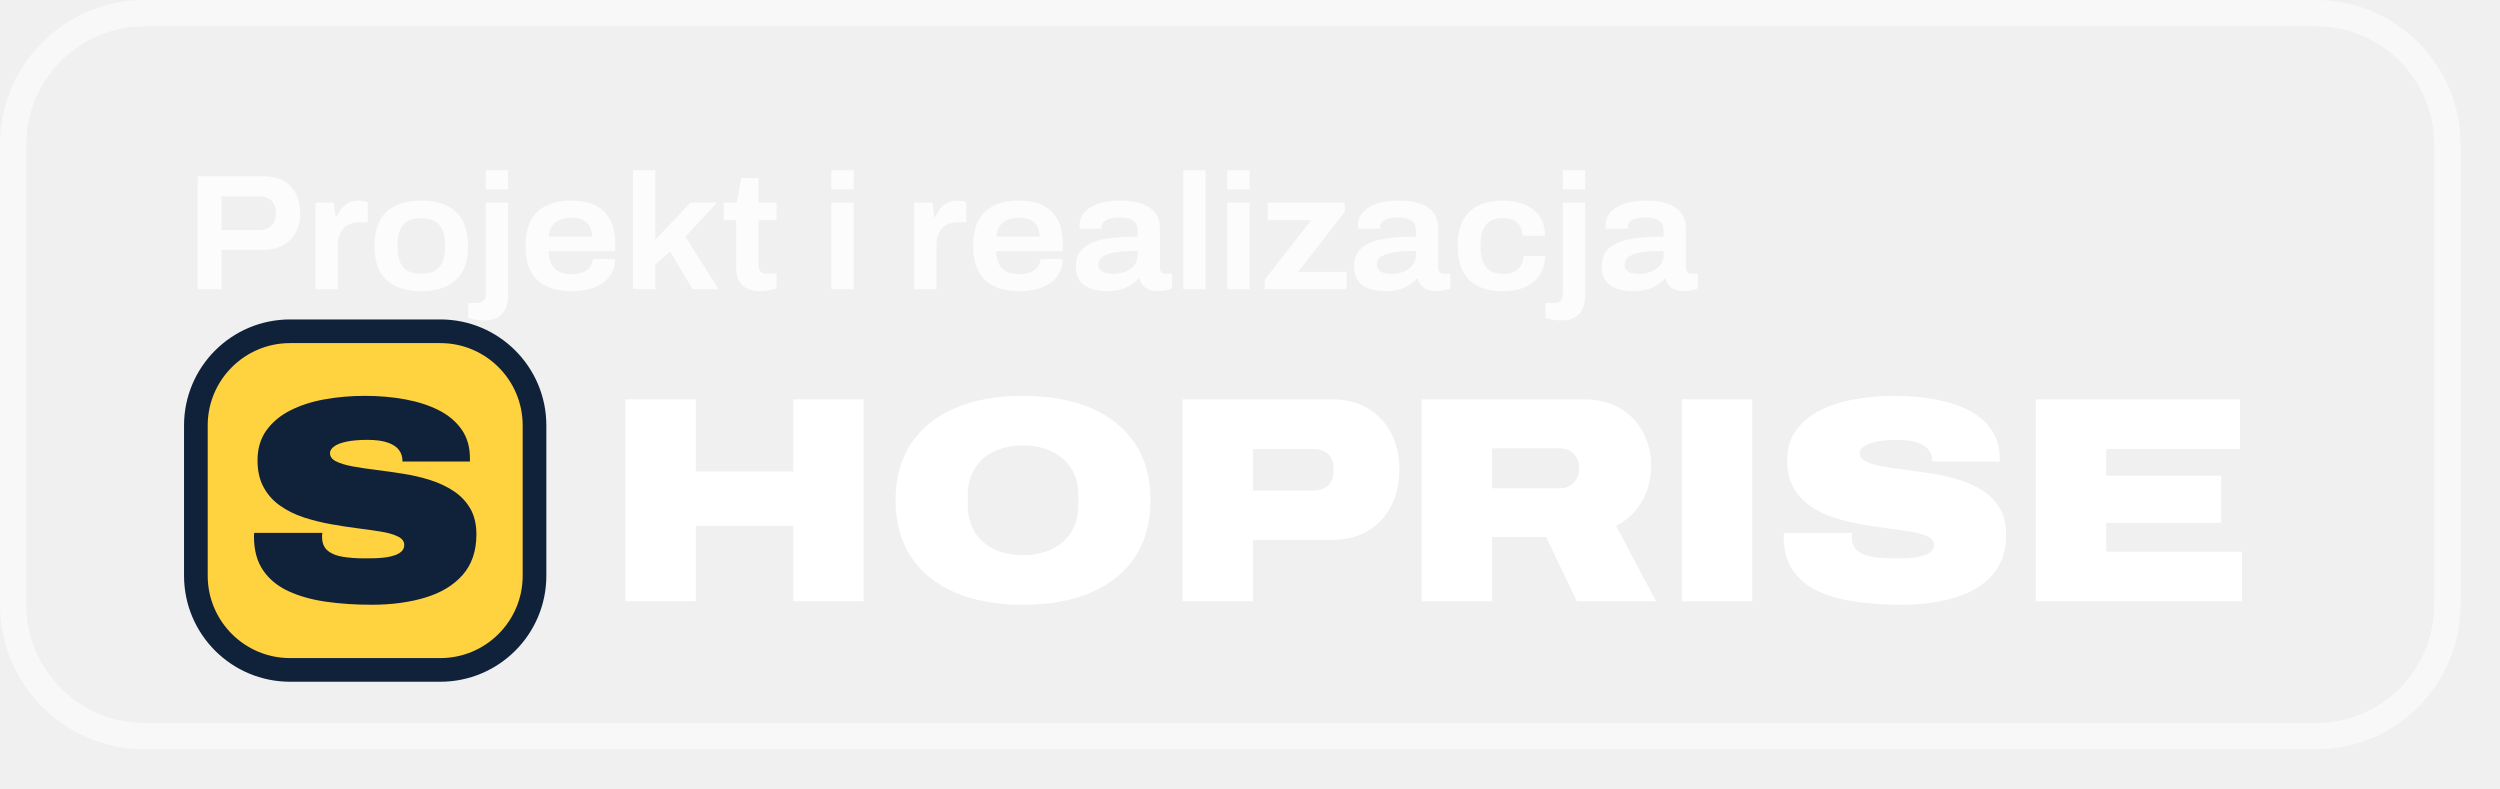
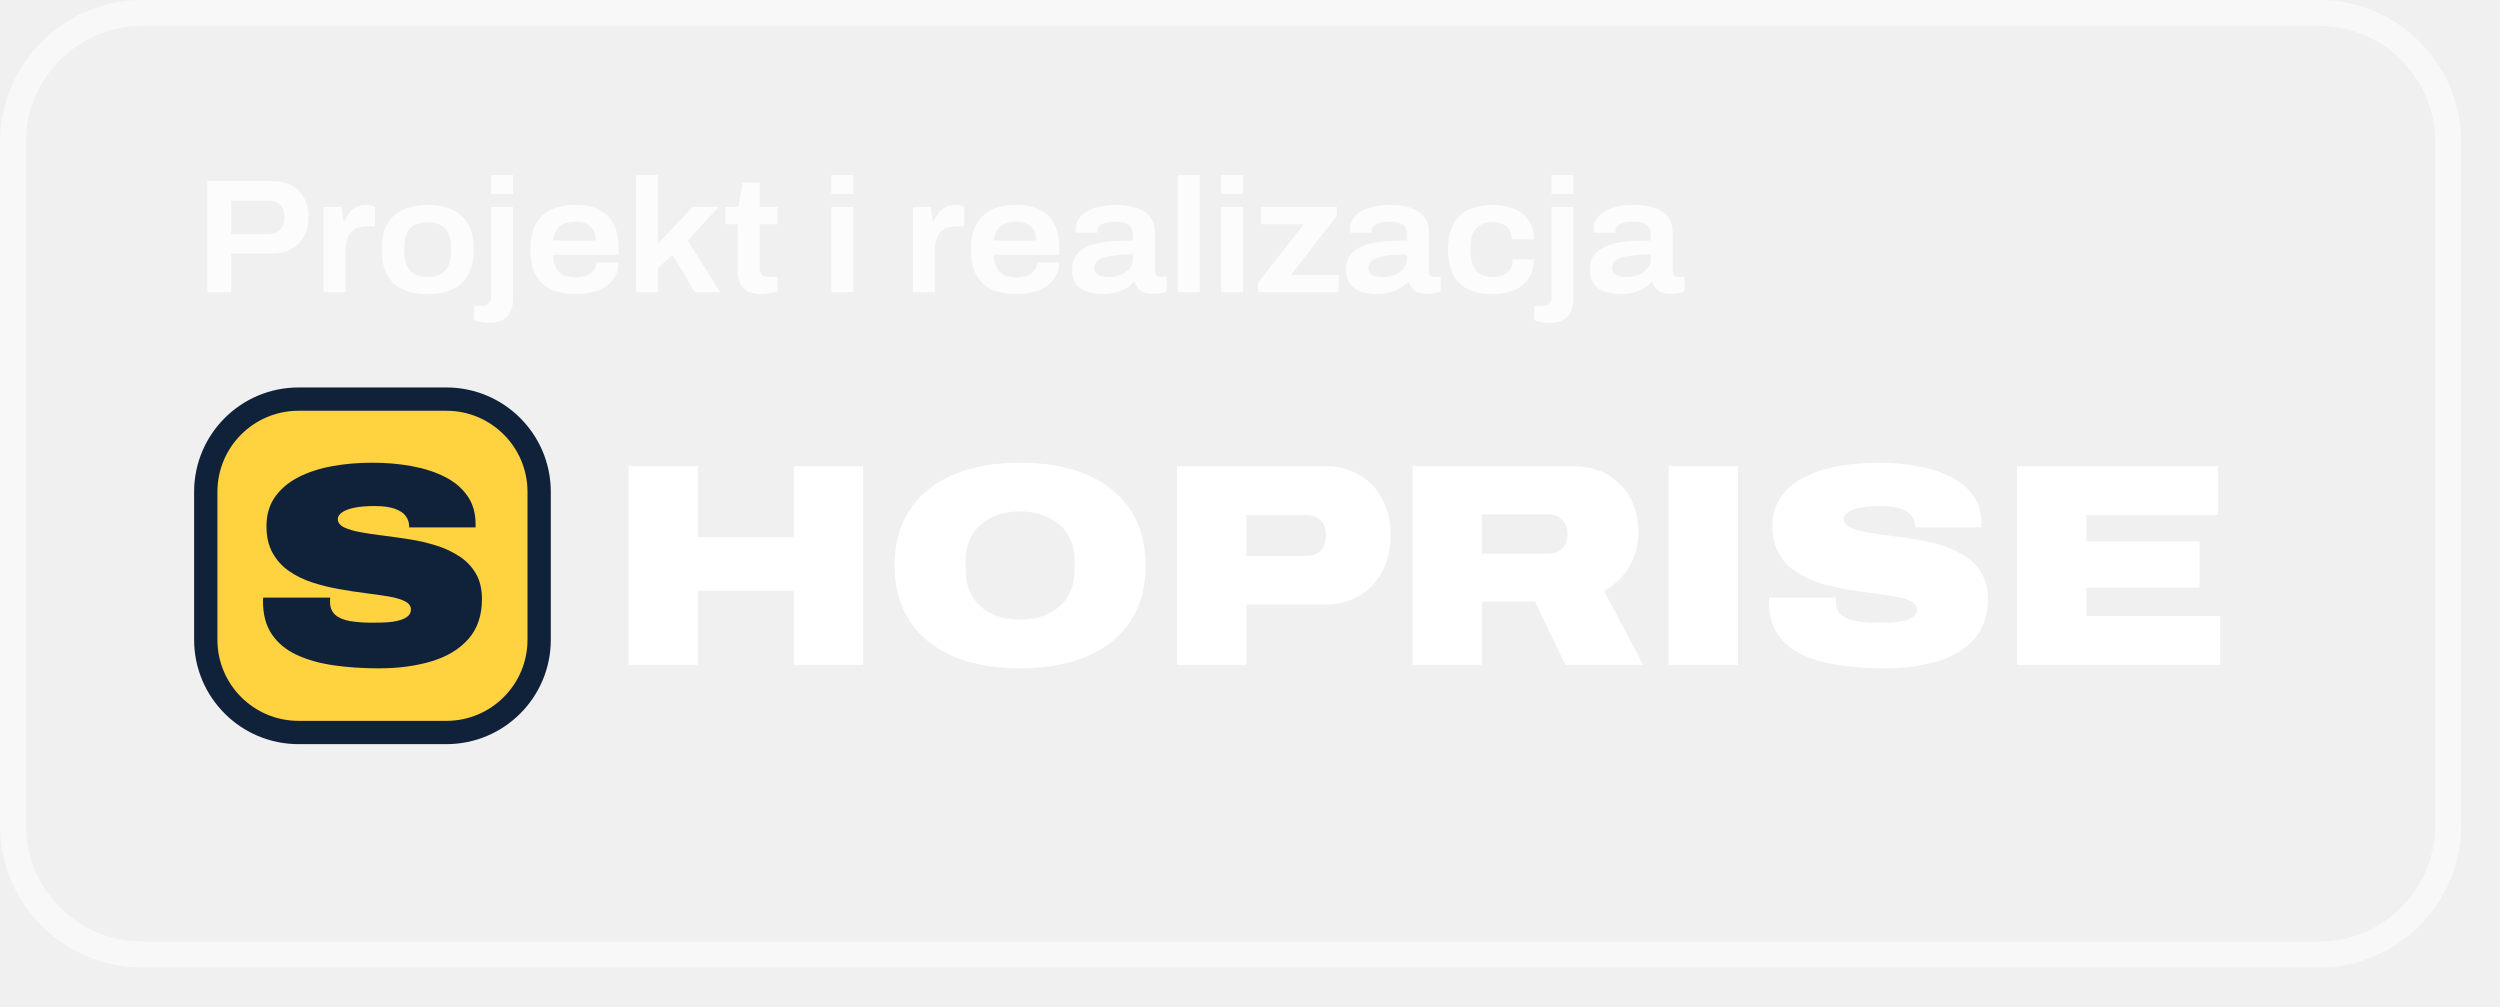
- <svg xmlns="http://www.w3.org/2000/svg" viewBox="0 0 190.18 60" role="img" aria-label="Projekt i realizacja: Shoprise">
-   <rect x="1" y="1" width="185.18" height="55" rx="10" fill="none" stroke="#FFFFFF" stroke-opacity=".55" stroke-width="2" />
-   <path fill="#FFFFFF" fill-opacity=".78" d="M15.03 22V13.41H20.04Q20.95 13.41 21.57 13.76Q22.19 14.11 22.51 14.74Q22.84 15.36 22.84 16.21Q22.84 17.04 22.5 17.68Q22.16 18.31 21.52 18.66Q20.89 19.01 19.98 19.01H16.86V22ZM16.86 17.5H19.7Q20.31 17.5 20.65 17.16Q20.99 16.81 20.99 16.21Q20.99 15.8 20.84 15.52Q20.69 15.24 20.41 15.09Q20.12 14.94 19.7 14.94H16.86Z M24 22V15.41H25.4L25.53 16.49H25.62Q25.76 16.16 25.98 15.88Q26.19 15.6 26.51 15.43Q26.84 15.26 27.28 15.26Q27.49 15.26 27.68 15.3Q27.86 15.34 27.98 15.39V16.91H27.35Q26.93 16.91 26.61 17.04Q26.3 17.16 26.1 17.41Q25.9 17.65 25.8 17.98Q25.7 18.31 25.7 18.74V22Z M32.04 22.15Q30.9 22.15 30.11 21.77Q29.31 21.4 28.9 20.64Q28.49 19.88 28.49 18.71Q28.49 17.54 28.9 16.77Q29.31 16.01 30.11 15.64Q30.9 15.26 32.04 15.26Q33.19 15.26 33.98 15.64Q34.77 16.01 35.19 16.77Q35.6 17.54 35.6 18.71Q35.6 19.88 35.19 20.64Q34.77 21.4 33.98 21.77Q33.19 22.15 32.04 22.15ZM32.04 20.82Q32.66 20.82 33.06 20.6Q33.46 20.38 33.66 19.93Q33.85 19.48 33.85 18.82V18.59Q33.85 17.94 33.66 17.49Q33.46 17.04 33.06 16.82Q32.66 16.6 32.04 16.6Q31.42 16.6 31.02 16.82Q30.62 17.04 30.43 17.49Q30.24 17.94 30.24 18.59V18.82Q30.24 19.48 30.43 19.93Q30.62 20.38 31.02 20.6Q31.42 20.82 32.04 20.82Z M36.95 14.41V12.95H38.65V14.41ZM36.81 24.38Q36.62 24.38 36.41 24.35Q36.19 24.32 35.98 24.27Q35.77 24.23 35.62 24.18V23.05H36.26Q36.6 23.05 36.78 22.88Q36.95 22.7 36.95 22.36V15.41H38.65V22.46Q38.65 22.99 38.48 23.43Q38.31 23.86 37.91 24.12Q37.51 24.38 36.81 24.38Z M43.5 22.15Q42.36 22.15 41.58 21.78Q40.79 21.41 40.38 20.65Q39.98 19.89 39.98 18.71Q39.98 17.54 40.38 16.77Q40.79 16.01 41.57 15.64Q42.35 15.26 43.48 15.26Q44.56 15.26 45.31 15.63Q46.05 16 46.43 16.74Q46.8 17.48 46.8 18.61V19.11H41.73Q41.75 19.7 41.95 20.09Q42.15 20.49 42.54 20.68Q42.94 20.86 43.53 20.86Q43.81 20.86 44.09 20.79Q44.36 20.73 44.59 20.58Q44.81 20.44 44.95 20.22Q45.09 20 45.1 19.7H46.79Q46.79 20.29 46.55 20.74Q46.31 21.2 45.88 21.51Q45.44 21.82 44.84 21.99Q44.24 22.15 43.5 22.15ZM41.74 18H45.03Q45.03 17.61 44.91 17.34Q44.8 17.07 44.59 16.9Q44.39 16.73 44.11 16.64Q43.83 16.56 43.49 16.56Q42.96 16.56 42.59 16.72Q42.21 16.88 42.01 17.19Q41.8 17.51 41.74 18Z M48.15 22V12.95H49.85V18.24L52.53 15.41H54.55L52.14 18L54.66 22H52.69L50.98 19.14L49.85 20.12V22Z M57.83 22.15Q57.16 22.15 56.76 21.92Q56.36 21.7 56.18 21.29Q56 20.89 56 20.34V16.75H55.05V15.41H56.05L56.38 13.54H57.7V15.41H59.08V16.75H57.7V20.12Q57.7 20.46 57.85 20.64Q58 20.82 58.39 20.82H59.08V21.94Q58.93 22 58.71 22.04Q58.49 22.09 58.25 22.12Q58.01 22.15 57.83 22.15Z  M63.24 14.41V12.95H64.94V14.41ZM63.24 22V15.41H64.94V22Z  M69.54 22V15.41H70.94L71.06 16.49H71.16Q71.3 16.16 71.51 15.88Q71.73 15.6 72.05 15.43Q72.38 15.26 72.81 15.26Q73.03 15.26 73.21 15.3Q73.4 15.34 73.51 15.39V16.91H72.89Q72.46 16.91 72.15 17.04Q71.84 17.16 71.64 17.41Q71.44 17.65 71.34 17.98Q71.24 18.31 71.24 18.74V22Z M77.55 22.15Q76.41 22.15 75.62 21.78Q74.84 21.41 74.43 20.65Q74.03 19.89 74.03 18.71Q74.03 17.54 74.43 16.77Q74.84 16.01 75.62 15.64Q76.4 15.26 77.53 15.26Q78.61 15.26 79.36 15.63Q80.1 16 80.47 16.74Q80.85 17.48 80.85 18.61V19.11H75.78Q75.8 19.7 76 20.09Q76.2 20.49 76.59 20.68Q76.99 20.86 77.58 20.86Q77.86 20.86 78.14 20.79Q78.41 20.73 78.64 20.58Q78.86 20.44 79 20.22Q79.14 20 79.15 19.7H80.84Q80.84 20.29 80.6 20.74Q80.36 21.2 79.92 21.51Q79.49 21.82 78.89 21.99Q78.29 22.15 77.55 22.15ZM75.79 18H79.08Q79.08 17.61 78.96 17.34Q78.85 17.07 78.64 16.9Q78.44 16.73 78.16 16.64Q77.88 16.56 77.54 16.56Q77.01 16.56 76.64 16.72Q76.26 16.88 76.06 17.19Q75.85 17.51 75.79 18Z M84.17 22.15Q83.78 22.15 83.36 22.07Q82.95 21.99 82.61 21.79Q82.26 21.59 82.05 21.22Q81.84 20.85 81.84 20.27Q81.84 19.55 82.18 19.11Q82.53 18.66 83.16 18.42Q83.79 18.18 84.65 18.09Q85.51 18 86.54 18V17.57Q86.54 17.25 86.41 17.02Q86.29 16.79 85.99 16.67Q85.7 16.55 85.19 16.55Q84.72 16.55 84.41 16.64Q84.1 16.74 83.96 16.89Q83.81 17.05 83.81 17.25V17.4H82.15Q82.14 17.34 82.13 17.28Q82.12 17.23 82.12 17.15Q82.12 16.57 82.5 16.15Q82.88 15.72 83.57 15.49Q84.26 15.26 85.22 15.26Q86.21 15.26 86.88 15.5Q87.55 15.74 87.89 16.21Q88.24 16.68 88.24 17.4V20.36Q88.24 20.6 88.36 20.71Q88.47 20.82 88.66 20.82H89.15V21.94Q89.01 22 88.74 22.07Q88.46 22.14 88.09 22.14Q87.66 22.14 87.38 22.02Q87.1 21.91 86.93 21.7Q86.76 21.49 86.69 21.21H86.61Q86.35 21.5 85.99 21.71Q85.62 21.93 85.17 22.04Q84.72 22.15 84.17 22.15ZM84.67 20.84Q85.04 20.84 85.38 20.74Q85.71 20.64 85.97 20.46Q86.24 20.27 86.39 20.01Q86.54 19.75 86.54 19.43V19.09Q85.62 19.09 84.96 19.18Q84.29 19.27 83.92 19.5Q83.56 19.73 83.56 20.14Q83.56 20.38 83.7 20.53Q83.84 20.69 84.09 20.76Q84.35 20.84 84.67 20.84Z M90.01 22V12.95H91.71V22Z M93.36 14.41V12.95H95.06V14.41ZM93.36 22V15.41H95.06V22Z M96.21 22V21.27L99.74 16.75H96.44V15.41H102.3V16.12L98.75 20.68H102.44V22Z M105.35 22.15Q104.95 22.15 104.54 22.07Q104.13 21.99 103.78 21.79Q103.44 21.59 103.23 21.22Q103.01 20.85 103.01 20.27Q103.01 19.55 103.36 19.11Q103.7 18.66 104.33 18.42Q104.96 18.18 105.83 18.09Q106.69 18 107.71 18V17.57Q107.71 17.25 107.59 17.02Q107.46 16.79 107.17 16.67Q106.88 16.55 106.36 16.55Q105.9 16.55 105.59 16.64Q105.28 16.74 105.13 16.89Q104.99 17.05 104.99 17.25V17.4H103.33Q103.31 17.34 103.31 17.28Q103.3 17.23 103.3 17.15Q103.3 16.57 103.68 16.15Q104.05 15.72 104.74 15.49Q105.44 15.26 106.4 15.26Q107.39 15.26 108.06 15.5Q108.73 15.74 109.07 16.21Q109.41 16.68 109.41 17.4V20.36Q109.41 20.6 109.53 20.71Q109.65 20.82 109.84 20.82H110.33V21.94Q110.19 22 109.91 22.07Q109.64 22.14 109.26 22.14Q108.84 22.14 108.56 22.02Q108.28 21.91 108.11 21.7Q107.94 21.49 107.86 21.21H107.79Q107.53 21.5 107.16 21.71Q106.8 21.93 106.35 22.04Q105.9 22.15 105.35 22.15ZM105.85 20.84Q106.21 20.84 106.55 20.74Q106.89 20.64 107.15 20.46Q107.41 20.27 107.56 20.01Q107.71 19.75 107.71 19.43V19.09Q106.8 19.09 106.13 19.18Q105.46 19.27 105.1 19.5Q104.74 19.73 104.74 20.14Q104.74 20.38 104.88 20.53Q105.01 20.69 105.27 20.76Q105.53 20.84 105.85 20.84Z M114.33 22.15Q113.21 22.15 112.44 21.77Q111.68 21.4 111.28 20.64Q110.89 19.88 110.89 18.71Q110.89 17.54 111.29 16.77Q111.69 16.01 112.46 15.64Q113.23 15.26 114.33 15.26Q115.04 15.26 115.62 15.43Q116.21 15.6 116.64 15.94Q117.08 16.27 117.3 16.77Q117.53 17.26 117.53 17.94H115.81Q115.81 17.49 115.63 17.19Q115.45 16.89 115.12 16.74Q114.79 16.59 114.31 16.59Q113.75 16.59 113.38 16.81Q113 17.04 112.81 17.49Q112.63 17.94 112.63 18.6V18.82Q112.63 19.48 112.82 19.93Q113.01 20.38 113.39 20.61Q113.78 20.84 114.38 20.84Q114.84 20.84 115.18 20.67Q115.51 20.51 115.7 20.21Q115.89 19.9 115.89 19.48H117.53Q117.53 20.12 117.29 20.62Q117.06 21.12 116.64 21.46Q116.23 21.8 115.63 21.98Q115.04 22.15 114.33 22.15Z M118.89 14.41V12.95H120.59V14.41ZM118.75 24.38Q118.56 24.38 118.34 24.35Q118.12 24.32 117.92 24.27Q117.71 24.23 117.56 24.18V23.05H118.2Q118.54 23.05 118.71 22.88Q118.89 22.7 118.89 22.36V15.41H120.59V22.46Q120.59 22.99 120.42 23.43Q120.25 23.86 119.85 24.12Q119.45 24.38 118.75 24.38Z M124.19 22.15Q123.79 22.15 123.38 22.07Q122.96 21.99 122.62 21.79Q122.28 21.59 122.06 21.22Q121.85 20.85 121.85 20.27Q121.85 19.55 122.19 19.11Q122.54 18.66 123.17 18.42Q123.8 18.18 124.66 18.09Q125.53 18 126.55 18V17.57Q126.55 17.25 126.42 17.02Q126.3 16.79 126.01 16.67Q125.71 16.55 125.2 16.55Q124.74 16.55 124.42 16.64Q124.11 16.74 123.97 16.89Q123.83 17.05 123.83 17.25V17.4H122.16Q122.15 17.34 122.14 17.28Q122.14 17.23 122.14 17.15Q122.14 16.57 122.51 16.15Q122.89 15.72 123.58 15.49Q124.28 15.26 125.24 15.26Q126.23 15.26 126.89 15.5Q127.56 15.74 127.91 16.21Q128.25 16.68 128.25 17.4V20.36Q128.25 20.6 128.37 20.71Q128.49 20.82 128.68 20.82H129.16V21.94Q129.03 22 128.75 22.07Q128.47 22.14 128.1 22.14Q127.67 22.14 127.39 22.02Q127.11 21.91 126.94 21.7Q126.78 21.49 126.7 21.21H126.62Q126.36 21.5 126 21.71Q125.64 21.93 125.19 22.04Q124.74 22.15 124.19 22.15ZM124.69 20.84Q125.05 20.84 125.39 20.74Q125.73 20.64 125.99 20.46Q126.25 20.27 126.4 20.01Q126.55 19.75 126.55 19.43V19.09Q125.64 19.09 124.97 19.18Q124.3 19.27 123.94 19.5Q123.58 19.73 123.58 20.14Q123.58 20.38 123.71 20.53Q123.85 20.69 124.11 20.76Q124.36 20.84 124.69 20.84Z" />
-   <g transform="translate(14 23.94) scale(0.36)">
+ <svg xmlns="http://www.w3.org/2000/svg" viewBox="0 0 193.18 77.76" role="img" aria-label="Projekt i realizacja: Shoprise">
+   <rect x="1" y="1" width="188.18" height="72.76" rx="10" fill="none" stroke="#FFFFFF" stroke-opacity=".55" stroke-width="2" />
+   <path fill="#FFFFFF" fill-opacity=".78" d="M16.02 22.58V13.99H21.04Q21.95 13.99 22.57 14.34Q23.19 14.69 23.51 15.31Q23.84 15.94 23.84 16.79Q23.84 17.61 23.5 18.25Q23.16 18.89 22.52 19.24Q21.89 19.59 20.98 19.59H17.86V22.58ZM17.86 18.08H20.7Q21.31 18.08 21.65 17.73Q21.99 17.39 21.99 16.79Q21.99 16.38 21.84 16.09Q21.69 15.81 21.41 15.66Q21.12 15.51 20.7 15.51H17.86Z M25 22.58V15.99H26.4L26.53 17.06H26.62Q26.76 16.74 26.98 16.46Q27.19 16.18 27.51 16.01Q27.84 15.84 28.28 15.84Q28.49 15.84 28.68 15.88Q28.86 15.91 28.98 15.96V17.49H28.35Q27.93 17.49 27.61 17.61Q27.3 17.74 27.1 17.98Q26.9 18.23 26.8 18.56Q26.7 18.89 26.7 19.31V22.58Z M33.04 22.73Q31.9 22.73 31.11 22.35Q30.31 21.98 29.9 21.21Q29.49 20.45 29.49 19.29Q29.49 18.11 29.9 17.35Q30.31 16.59 31.11 16.21Q31.9 15.84 33.04 15.84Q34.19 15.84 34.98 16.21Q35.77 16.59 36.19 17.35Q36.6 18.11 36.6 19.29Q36.6 20.45 36.19 21.21Q35.77 21.98 34.98 22.35Q34.19 22.73 33.04 22.73ZM33.04 21.4Q33.66 21.4 34.06 21.18Q34.46 20.95 34.66 20.5Q34.85 20.05 34.85 19.4V19.16Q34.85 18.51 34.66 18.06Q34.46 17.61 34.06 17.39Q33.66 17.18 33.04 17.18Q32.42 17.18 32.02 17.39Q31.62 17.61 31.43 18.06Q31.24 18.51 31.24 19.16V19.4Q31.24 20.05 31.43 20.5Q31.62 20.95 32.02 21.18Q32.42 21.4 33.04 21.4Z M37.95 14.99V13.53H39.65V14.99ZM37.81 24.95Q37.62 24.95 37.41 24.93Q37.19 24.9 36.98 24.85Q36.77 24.8 36.62 24.75V23.63H37.26Q37.6 23.63 37.78 23.45Q37.95 23.28 37.95 22.94V15.99H39.65V23.04Q39.65 23.56 39.48 24Q39.31 24.44 38.91 24.69Q38.51 24.95 37.81 24.95Z M44.5 22.73Q43.36 22.73 42.58 22.36Q41.79 21.99 41.38 21.23Q40.98 20.46 40.98 19.29Q40.98 18.11 41.38 17.35Q41.79 16.59 42.57 16.21Q43.35 15.84 44.48 15.84Q45.56 15.84 46.31 16.21Q47.05 16.58 47.43 17.31Q47.8 18.05 47.8 19.19V19.69H42.73Q42.75 20.28 42.95 20.67Q43.15 21.06 43.54 21.25Q43.94 21.44 44.53 21.44Q44.81 21.44 45.09 21.37Q45.36 21.3 45.59 21.16Q45.81 21.01 45.95 20.79Q46.09 20.58 46.1 20.28H47.79Q47.79 20.86 47.55 21.32Q47.31 21.78 46.88 22.09Q46.44 22.4 45.84 22.56Q45.24 22.73 44.5 22.73ZM42.74 18.58H46.03Q46.03 18.19 45.91 17.92Q45.8 17.65 45.59 17.48Q45.39 17.3 45.11 17.22Q44.83 17.14 44.49 17.14Q43.96 17.14 43.59 17.29Q43.21 17.45 43.01 17.77Q42.8 18.09 42.74 18.58Z M49.15 22.58V13.53H50.85V18.81L53.53 15.99H55.55L53.14 18.58L55.66 22.58H53.69L51.98 19.71L50.85 20.7V22.58Z M58.83 22.73Q58.16 22.73 57.76 22.5Q57.36 22.28 57.18 21.87Q57 21.46 57 20.91V17.33H56.05V15.99H57.05L57.38 14.11H58.7V15.99H60.08V17.33H58.7V20.7Q58.7 21.04 58.85 21.22Q59 21.4 59.39 21.4H60.08V22.51Q59.93 22.58 59.71 22.62Q59.49 22.66 59.25 22.69Q59.01 22.73 58.83 22.73Z  M64.24 14.99V13.53H65.94V14.99ZM64.24 22.58V15.99H65.94V22.58Z  M70.54 22.58V15.99H71.94L72.06 17.06H72.16Q72.3 16.74 72.51 16.46Q72.73 16.18 73.05 16.01Q73.38 15.84 73.81 15.84Q74.03 15.84 74.21 15.88Q74.4 15.91 74.51 15.96V17.49H73.89Q73.46 17.49 73.15 17.61Q72.84 17.74 72.64 17.98Q72.44 18.23 72.34 18.56Q72.24 18.89 72.24 19.31V22.58Z M78.55 22.73Q77.41 22.73 76.62 22.36Q75.84 21.99 75.43 21.23Q75.03 20.46 75.03 19.29Q75.03 18.11 75.43 17.35Q75.84 16.59 76.62 16.21Q77.4 15.84 78.53 15.84Q79.61 15.84 80.36 16.21Q81.1 16.58 81.47 17.31Q81.85 18.05 81.85 19.19V19.69H76.78Q76.8 20.28 77 20.67Q77.2 21.06 77.59 21.25Q77.99 21.44 78.58 21.44Q78.86 21.44 79.14 21.37Q79.41 21.3 79.64 21.16Q79.86 21.01 80 20.79Q80.14 20.58 80.15 20.28H81.84Q81.84 20.86 81.6 21.32Q81.36 21.78 80.92 22.09Q80.49 22.4 79.89 22.56Q79.29 22.73 78.55 22.73ZM76.79 18.58H80.08Q80.08 18.19 79.96 17.92Q79.85 17.65 79.64 17.48Q79.44 17.3 79.16 17.22Q78.88 17.14 78.54 17.14Q78.01 17.14 77.64 17.29Q77.26 17.45 77.06 17.77Q76.85 18.09 76.79 18.58Z M85.17 22.73Q84.78 22.73 84.36 22.64Q83.95 22.56 83.61 22.36Q83.26 22.16 83.05 21.79Q82.84 21.43 82.84 20.85Q82.84 20.13 83.18 19.68Q83.53 19.24 84.16 18.99Q84.79 18.75 85.65 18.66Q86.51 18.58 87.54 18.58V18.15Q87.54 17.83 87.41 17.59Q87.29 17.36 86.99 17.24Q86.7 17.13 86.19 17.13Q85.72 17.13 85.41 17.22Q85.1 17.31 84.96 17.47Q84.81 17.63 84.81 17.83V17.98H83.15Q83.14 17.91 83.13 17.86Q83.12 17.8 83.12 17.73Q83.12 17.15 83.5 16.73Q83.88 16.3 84.57 16.07Q85.26 15.84 86.22 15.84Q87.21 15.84 87.88 16.08Q88.55 16.31 88.89 16.78Q89.24 17.25 89.24 17.98V20.94Q89.24 21.18 89.36 21.29Q89.47 21.4 89.66 21.4H90.15V22.51Q90.01 22.58 89.74 22.64Q89.46 22.71 89.09 22.71Q88.66 22.71 88.38 22.6Q88.1 22.49 87.93 22.28Q87.76 22.06 87.69 21.79H87.61Q87.35 22.08 86.99 22.29Q86.62 22.5 86.17 22.61Q85.72 22.73 85.17 22.73ZM85.67 21.41Q86.04 21.41 86.38 21.31Q86.71 21.21 86.97 21.03Q87.24 20.85 87.39 20.59Q87.54 20.33 87.54 20V19.66Q86.62 19.66 85.96 19.76Q85.29 19.85 84.92 20.08Q84.56 20.3 84.56 20.71Q84.56 20.95 84.7 21.11Q84.84 21.26 85.09 21.34Q85.35 21.41 85.67 21.41Z M91.01 22.58V13.53H92.71V22.58Z M94.36 14.99V13.53H96.06V14.99ZM94.36 22.58V15.99H96.06V22.58Z M97.21 22.58V21.85L100.74 17.33H97.44V15.99H103.3V16.7L99.75 21.25H103.44V22.58Z M106.35 22.73Q105.95 22.73 105.54 22.64Q105.13 22.56 104.78 22.36Q104.44 22.16 104.23 21.79Q104.01 21.43 104.01 20.85Q104.01 20.13 104.36 19.68Q104.7 19.24 105.33 18.99Q105.96 18.75 106.83 18.66Q107.69 18.58 108.71 18.58V18.15Q108.71 17.83 108.59 17.59Q108.46 17.36 108.17 17.24Q107.88 17.13 107.36 17.13Q106.9 17.13 106.59 17.22Q106.28 17.31 106.13 17.47Q105.99 17.63 105.99 17.83V17.98H104.33Q104.31 17.91 104.31 17.86Q104.3 17.8 104.3 17.73Q104.3 17.15 104.68 16.73Q105.05 16.3 105.74 16.07Q106.44 15.84 107.4 15.84Q108.39 15.84 109.06 16.08Q109.73 16.31 110.07 16.78Q110.41 17.25 110.41 17.98V20.94Q110.41 21.18 110.53 21.29Q110.65 21.4 110.84 21.4H111.33V22.51Q111.19 22.58 110.91 22.64Q110.64 22.71 110.26 22.71Q109.84 22.71 109.56 22.6Q109.28 22.49 109.11 22.28Q108.94 22.06 108.86 21.79H108.79Q108.53 22.08 108.16 22.29Q107.8 22.5 107.35 22.61Q106.9 22.73 106.35 22.73ZM106.85 21.41Q107.21 21.41 107.55 21.31Q107.89 21.21 108.15 21.03Q108.41 20.85 108.56 20.59Q108.71 20.33 108.71 20V19.66Q107.8 19.66 107.13 19.76Q106.46 19.85 106.1 20.08Q105.74 20.3 105.74 20.71Q105.74 20.95 105.88 21.11Q106.01 21.26 106.27 21.34Q106.53 21.41 106.85 21.41Z M115.33 22.73Q114.21 22.73 113.44 22.35Q112.68 21.98 112.28 21.21Q111.89 20.45 111.89 19.29Q111.89 18.11 112.29 17.35Q112.69 16.59 113.46 16.21Q114.23 15.84 115.33 15.84Q116.04 15.84 116.62 16.01Q117.21 16.18 117.64 16.51Q118.08 16.85 118.3 17.34Q118.53 17.84 118.53 18.51H116.81Q116.81 18.06 116.63 17.76Q116.45 17.46 116.12 17.31Q115.79 17.16 115.31 17.16Q114.75 17.16 114.38 17.39Q114 17.61 113.81 18.06Q113.63 18.51 113.63 19.18V19.4Q113.63 20.05 113.82 20.5Q114.01 20.95 114.39 21.18Q114.78 21.41 115.38 21.41Q115.84 21.41 116.18 21.25Q116.51 21.09 116.7 20.78Q116.89 20.48 116.89 20.05H118.53Q118.53 20.7 118.29 21.2Q118.06 21.7 117.64 22.04Q117.23 22.38 116.63 22.55Q116.04 22.73 115.33 22.73Z M119.89 14.99V13.53H121.59V14.99ZM119.75 24.95Q119.56 24.95 119.34 24.93Q119.12 24.9 118.92 24.85Q118.71 24.8 118.56 24.75V23.63H119.2Q119.54 23.63 119.71 23.45Q119.89 23.28 119.89 22.94V15.99H121.59V23.04Q121.59 23.56 121.42 24Q121.25 24.44 120.85 24.69Q120.45 24.95 119.75 24.95Z M125.19 22.73Q124.79 22.73 124.38 22.64Q123.96 22.56 123.62 22.36Q123.28 22.16 123.06 21.79Q122.85 21.43 122.85 20.85Q122.85 20.13 123.19 19.68Q123.54 19.24 124.17 18.99Q124.8 18.75 125.66 18.66Q126.53 18.58 127.55 18.58V18.15Q127.55 17.83 127.42 17.59Q127.3 17.36 127.01 17.24Q126.71 17.13 126.2 17.13Q125.74 17.13 125.42 17.22Q125.11 17.31 124.97 17.47Q124.83 17.63 124.83 17.83V17.98H123.16Q123.15 17.91 123.14 17.86Q123.14 17.8 123.14 17.73Q123.14 17.15 123.51 16.73Q123.89 16.3 124.58 16.07Q125.28 15.84 126.24 15.84Q127.23 15.84 127.89 16.08Q128.56 16.31 128.91 16.78Q129.25 17.25 129.25 17.98V20.94Q129.25 21.18 129.37 21.29Q129.49 21.4 129.68 21.4H130.16V22.51Q130.03 22.58 129.75 22.64Q129.47 22.71 129.1 22.71Q128.68 22.71 128.39 22.6Q128.11 22.49 127.94 22.28Q127.78 22.06 127.7 21.79H127.62Q127.36 22.08 127 22.29Q126.64 22.5 126.19 22.61Q125.74 22.73 125.19 22.73ZM125.69 21.41Q126.05 21.41 126.39 21.31Q126.73 21.21 126.99 21.03Q127.25 20.85 127.4 20.59Q127.55 20.33 127.55 20V19.66Q126.64 19.66 125.97 19.76Q125.3 19.85 124.94 20.08Q124.58 20.3 124.58 20.71Q124.58 20.95 124.71 21.11Q124.85 21.26 125.11 21.34Q125.36 21.41 125.69 21.41Z" />
+   <g transform="translate(15 29.58) scale(0.36)">
    <rect x="2.5" y="3.5" width="71.56" height="71.56" rx="19.91" fill="#FFD23F" stroke="#10213A" stroke-width="5" />
    <path fill="#10213A" d="M39.64 61.29Q34.44 61.29 29.94 60.64Q25.45 59.99 22.04 58.41Q18.63 56.83 16.7 54.01Q14.78 51.18 14.78 46.91Q14.78 46.78 14.78 46.57Q14.78 46.35 14.84 46.1H29.23Q29.17 46.35 29.17 46.57Q29.17 46.78 29.17 46.97Q29.17 48.83 30.31 49.82Q31.46 50.81 33.51 51.15Q35.55 51.49 38.22 51.49Q39.27 51.49 40.42 51.46Q41.57 51.43 42.65 51.28Q43.74 51.12 44.6 50.81Q45.47 50.5 46 49.98Q46.53 49.45 46.53 48.64Q46.53 47.53 45.22 46.88Q43.92 46.22 41.69 45.85Q39.46 45.48 36.73 45.14Q34 44.8 31.06 44.27Q28.11 43.74 25.35 42.85Q22.59 41.95 20.36 40.4Q18.13 38.85 16.83 36.49Q15.53 34.13 15.53 30.79Q15.53 27.07 17.39 24.46Q19.25 21.86 22.41 20.25Q25.57 18.63 29.66 17.89Q33.75 17.15 38.22 17.15Q42.74 17.15 46.74 17.89Q50.74 18.63 53.81 20.18Q56.88 21.73 58.65 24.25Q60.41 26.76 60.41 30.29V31.03H46.15V30.79Q46.15 29.61 45.44 28.62Q44.73 27.62 43.09 27.04Q41.44 26.45 38.78 26.45Q36.11 26.45 34.34 26.82Q32.58 27.19 31.71 27.84Q30.84 28.49 30.84 29.24Q30.84 30.35 32.14 31Q33.44 31.65 35.65 32.06Q37.85 32.46 40.61 32.8Q43.36 33.14 46.31 33.61Q49.25 34.07 52.01 34.94Q54.77 35.81 56.97 37.27Q59.17 38.72 60.48 40.95Q61.78 43.19 61.78 46.41Q61.78 51.68 58.89 54.97Q56.01 58.25 50.99 59.77Q45.97 61.29 39.64 61.29Z" />
    <path fill="#FFFFFF" d="M93.25 60.55V17.89H108.13V33.14H128.72V17.89H143.6V60.55H128.72V44.61H108.13V60.55Z M177.26 61.29Q168.95 61.29 162.91 58.69Q156.86 56.08 153.61 51.15Q150.35 46.22 150.35 39.22Q150.35 32.21 153.61 27.28Q156.86 22.35 162.91 19.75Q168.95 17.15 177.26 17.15Q185.69 17.15 191.71 19.75Q197.72 22.35 200.98 27.28Q204.23 32.21 204.23 39.22Q204.23 46.22 200.98 51.15Q197.72 56.08 191.71 58.69Q185.69 61.29 177.26 61.29ZM177.26 50.81Q179.99 50.81 182.16 50.04Q184.33 49.26 185.88 47.87Q187.43 46.47 188.2 44.52Q188.98 42.57 188.98 40.27V38.1Q188.98 35.81 188.2 33.89Q187.43 31.96 185.88 30.57Q184.33 29.17 182.16 28.4Q179.99 27.62 177.26 27.62Q174.53 27.62 172.36 28.4Q170.19 29.17 168.67 30.57Q167.16 31.96 166.38 33.89Q165.61 35.81 165.61 38.1V40.27Q165.61 42.57 166.38 44.52Q167.16 46.47 168.67 47.87Q170.19 49.26 172.36 50.04Q174.53 50.81 177.26 50.81Z M210.99 60.55V17.89H242.73Q246.89 17.89 250.08 19.75Q253.27 21.61 255.04 24.96Q256.81 28.31 256.81 32.65Q256.81 37.17 255.01 40.55Q253.21 43.93 250.02 45.76Q246.83 47.59 242.73 47.59H225.87V60.55ZM225.87 37.17H238.33Q240.69 37.17 241.8 36.06Q242.92 34.94 242.92 32.77Q242.92 31.28 242.42 30.32Q241.93 29.36 240.9 28.86Q239.88 28.37 238.33 28.37H225.87Z M261.52 60.55V17.89H295.62Q300.39 17.89 303.59 19.84Q306.78 21.8 308.39 24.99Q310 28.18 310 31.9Q310 36.12 308.11 39.4Q306.22 42.69 302.63 44.67L311.06 60.55H294.32L287.81 46.97H276.4V60.55ZM276.4 36.68H290.78Q292.46 36.68 293.64 35.53Q294.81 34.38 294.81 32.4Q294.81 31.1 294.26 30.17Q293.7 29.24 292.8 28.74Q291.9 28.24 290.78 28.24H276.4Z M316.51 60.55V17.89H331.39V60.55Z M362.89 61.29Q357.68 61.29 353.19 60.64Q348.69 59.99 345.28 58.41Q341.87 56.83 339.95 54.01Q338.03 51.18 338.03 46.91Q338.03 46.78 338.03 46.57Q338.03 46.35 338.09 46.1H352.47Q352.41 46.35 352.41 46.57Q352.41 46.78 352.41 46.97Q352.41 48.83 353.56 49.82Q354.71 50.81 356.75 51.15Q358.8 51.49 361.46 51.49Q362.52 51.49 363.66 51.46Q364.81 51.43 365.9 51.28Q366.98 51.12 367.85 50.81Q368.72 50.5 369.24 49.98Q369.77 49.45 369.77 48.64Q369.77 47.53 368.47 46.88Q367.17 46.22 364.94 45.85Q362.7 45.48 359.98 45.14Q357.25 44.8 354.3 44.27Q351.36 43.74 348.6 42.85Q345.84 41.95 343.61 40.4Q341.38 38.85 340.07 36.49Q338.77 34.13 338.77 30.79Q338.77 27.07 340.63 24.46Q342.49 21.86 345.65 20.25Q348.82 18.63 352.91 17.89Q357 17.15 361.46 17.15Q365.99 17.15 369.99 17.89Q373.99 18.63 377.06 20.18Q380.13 21.73 381.89 24.25Q383.66 26.76 383.66 30.29V31.03H369.4V30.79Q369.4 29.61 368.69 28.62Q367.97 27.62 366.33 27.04Q364.69 26.45 362.02 26.45Q359.36 26.45 357.59 26.82Q355.82 27.19 354.95 27.84Q354.09 28.49 354.09 29.24Q354.09 30.35 355.39 31Q356.69 31.65 358.89 32.06Q361.09 32.46 363.85 32.8Q366.61 33.14 369.55 33.61Q372.5 34.07 375.26 34.94Q378.02 35.81 380.22 37.27Q382.42 38.72 383.72 40.95Q385.02 43.19 385.02 46.41Q385.02 51.68 382.14 54.97Q379.26 58.25 374.24 59.77Q369.21 61.29 362.89 61.29Z M391.29 60.55V17.89H434.44V28.37H406.17V34.01H430.47V43.99H406.17V50.07H434.87V60.55Z" />
  </g>
</svg>
